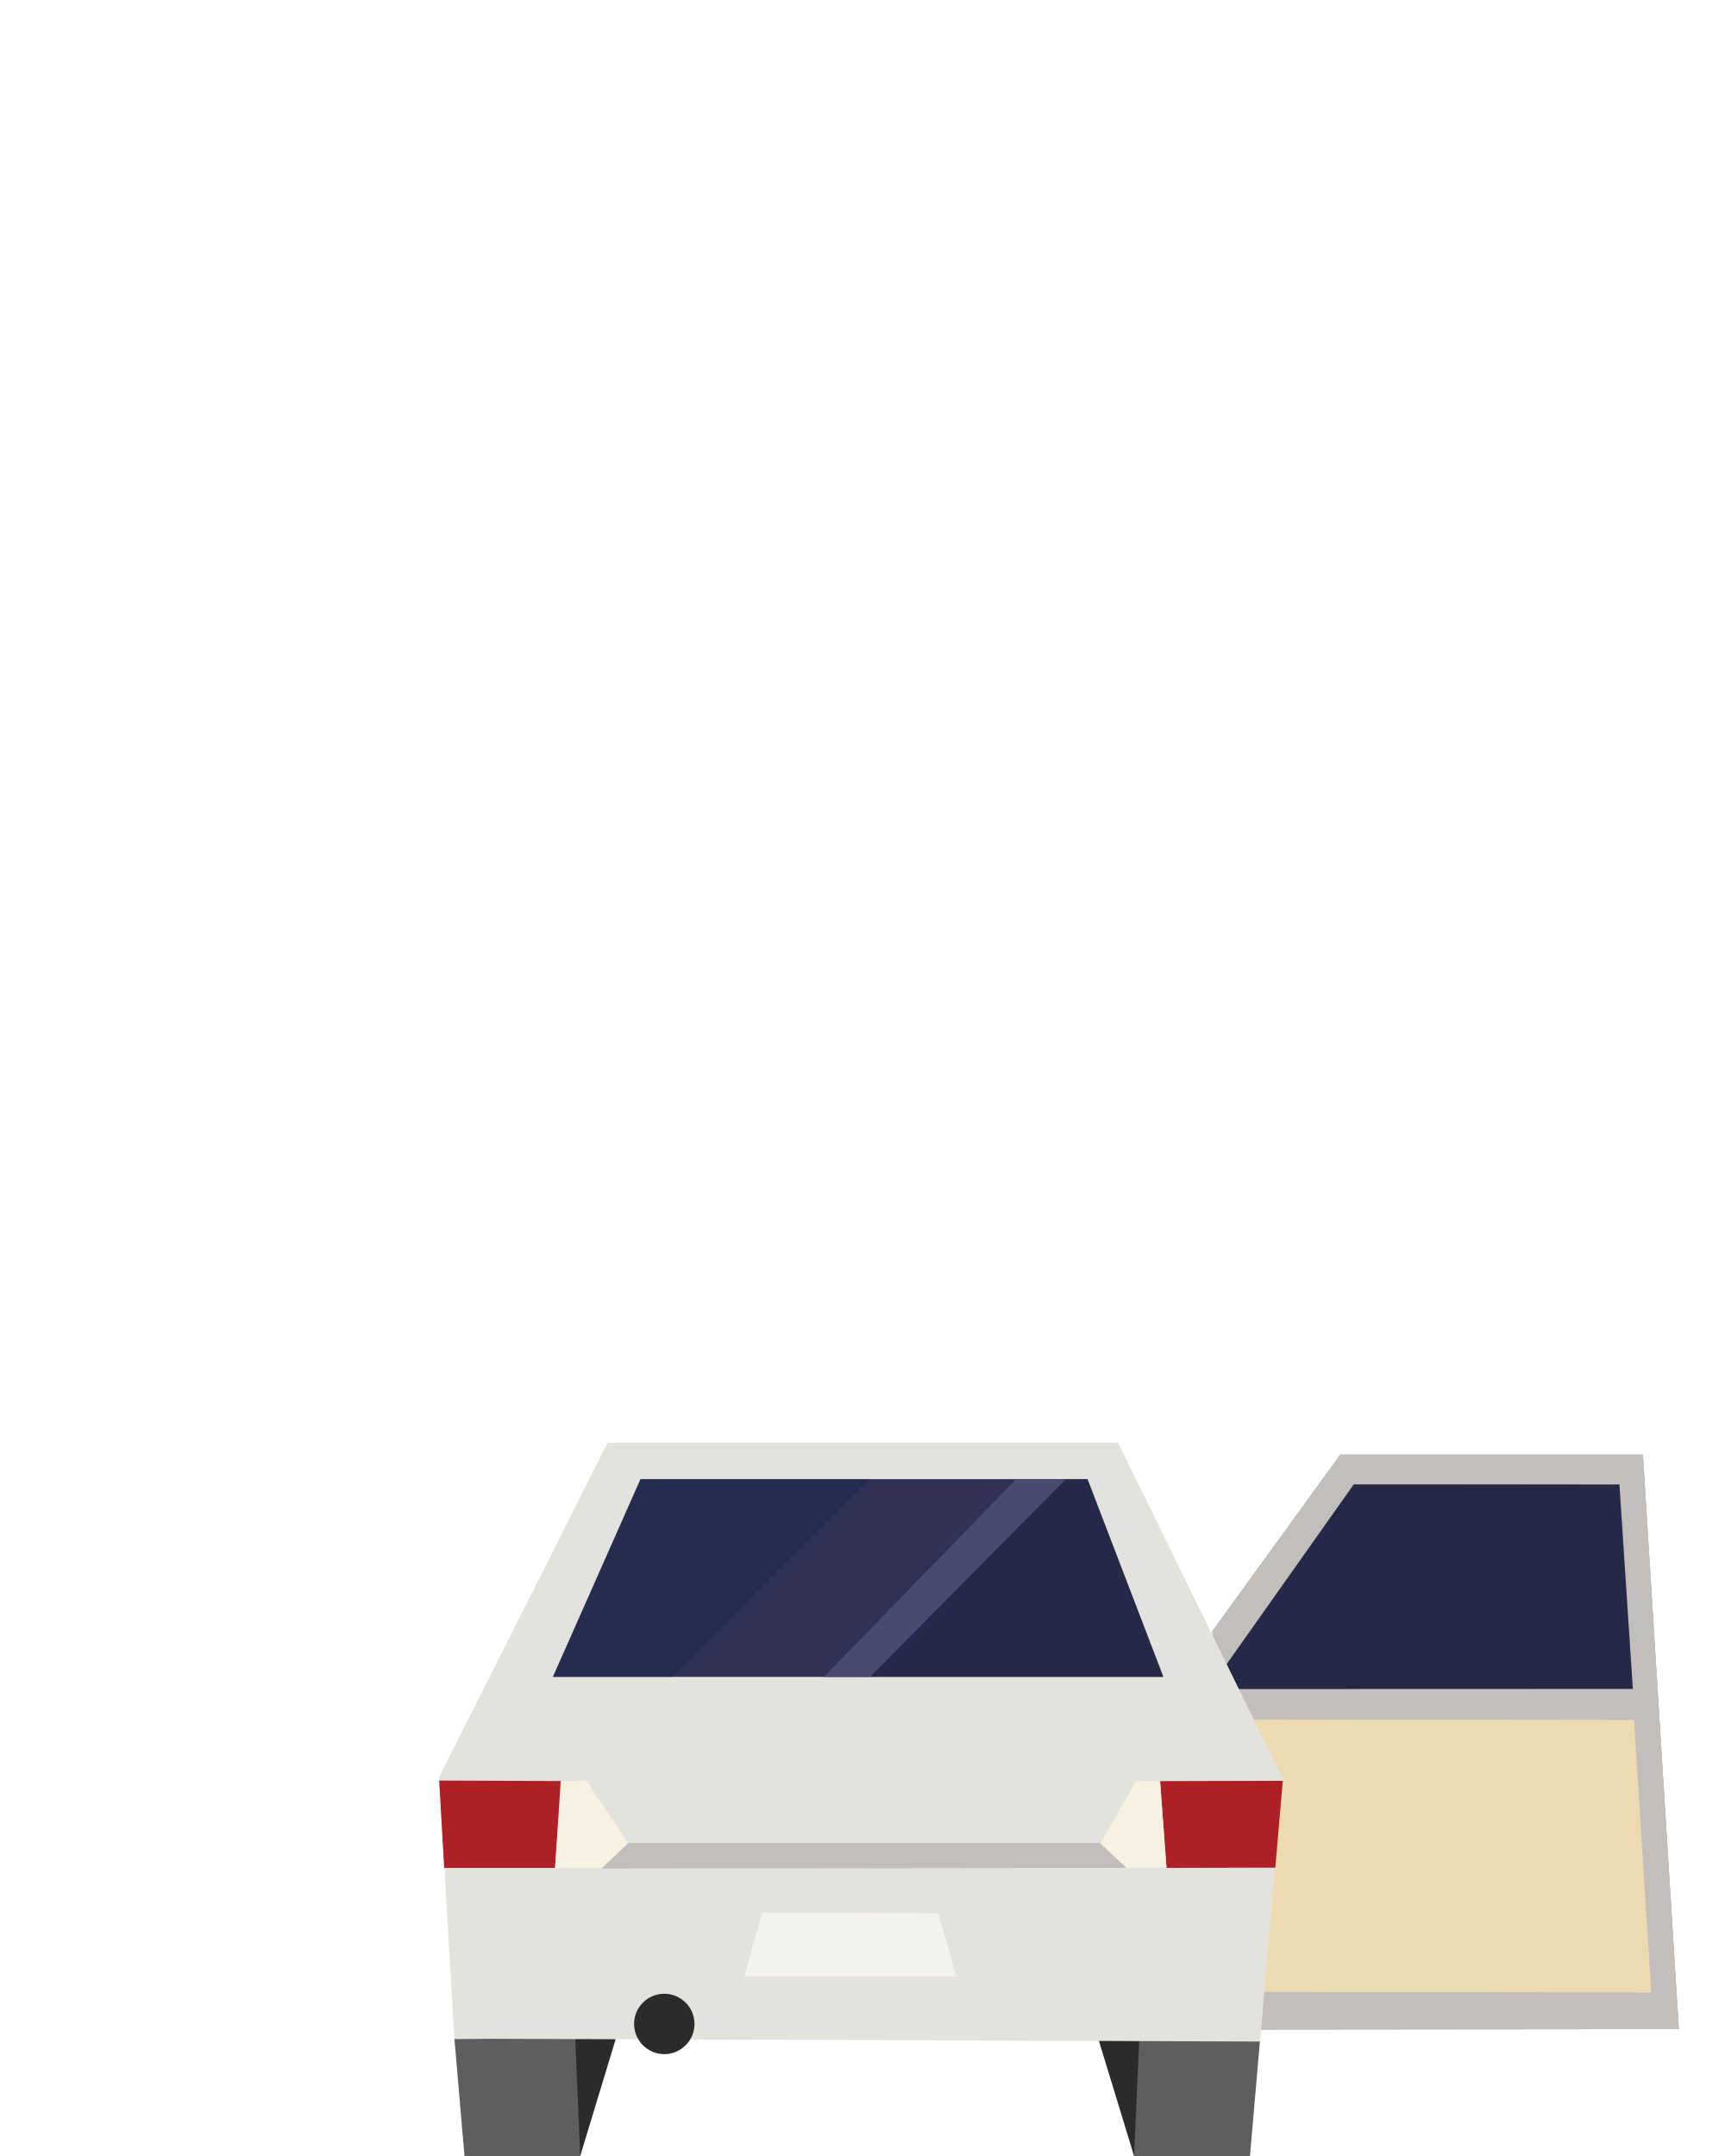
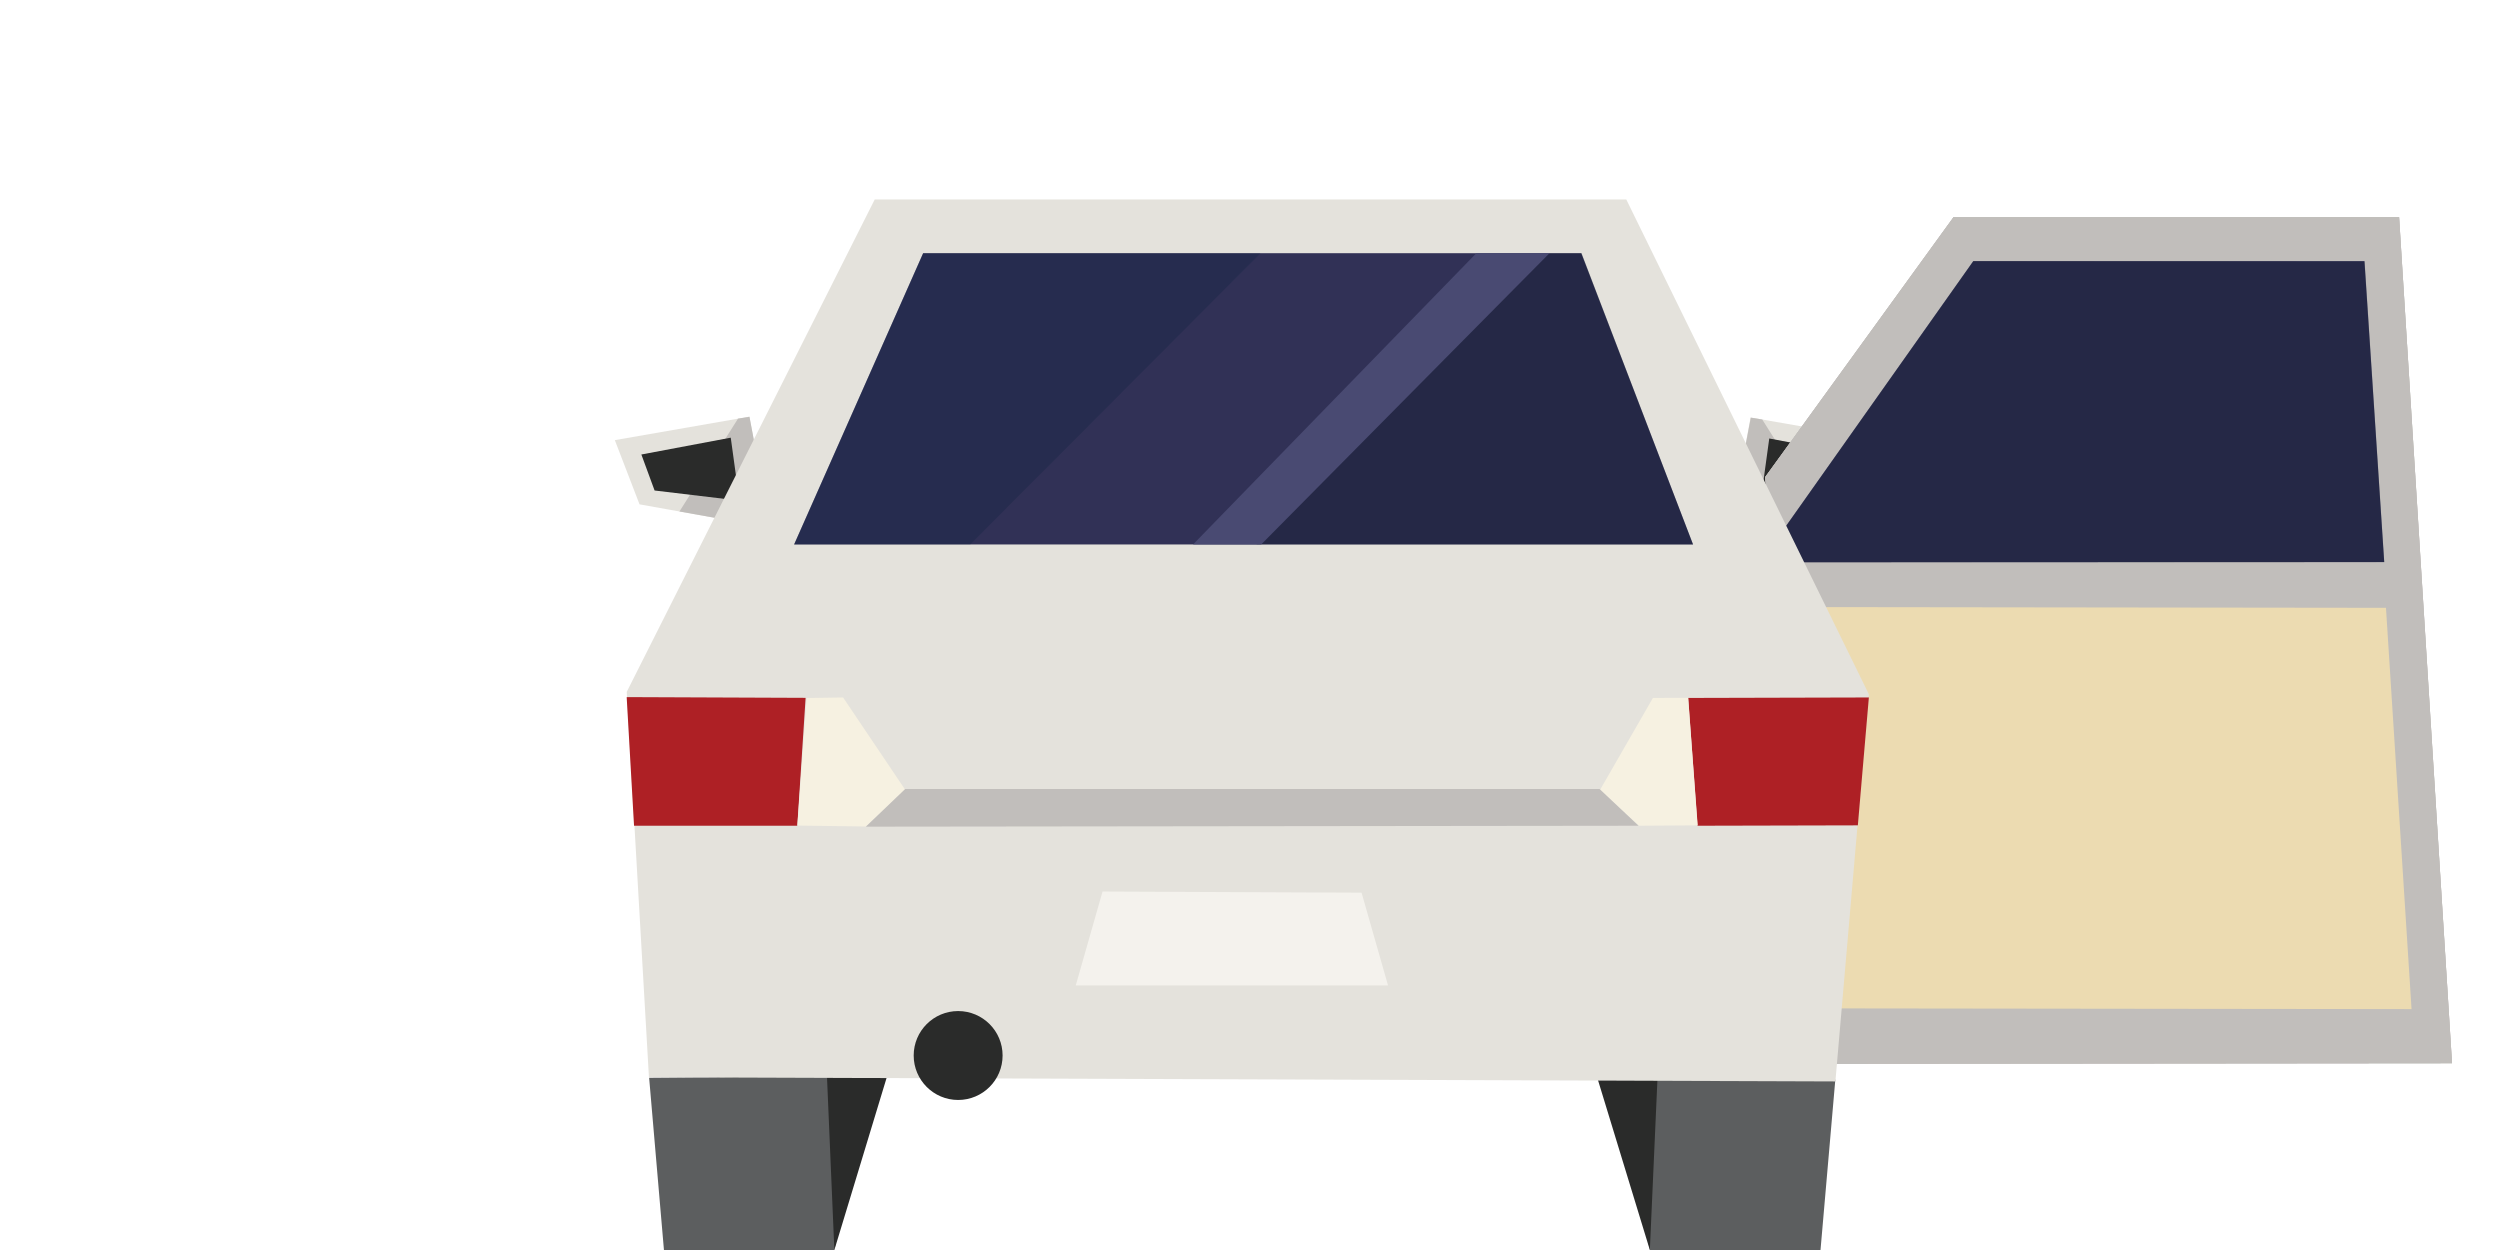
- <svg xmlns="http://www.w3.org/2000/svg" width="100%" height="100%" viewBox="0 0 288 360" version="1.1" xml:space="preserve" style="fill-rule:evenodd;clip-rule:evenodd;stroke-linejoin:round;stroke-miterlimit:1.414;">
-   <g id="car-outbound-door-right" transform="matrix(1,0,0,1,32.1526,166.584)">
-     <g>
+ <svg xmlns="http://www.w3.org/2000/svg" width="100%" height="100%" viewBox="0 0 360 180" version="1.1" xml:space="preserve" style="fill-rule:evenodd;clip-rule:evenodd;stroke-linejoin:round;stroke-miterlimit:2;">
+   <g id="car-outbound-door-right" transform="matrix(1.27,0,0,1.27,37.9538,-65.6383)">
+     <g id="mirror-outbound-right" transform="matrix(1,0,0,1,39.956,0)">
+       <g transform="matrix(1,0,0,1,-0.128632,-10.3296)">
+         <path d="M127.589,121.742L141.24,119.292L144.04,112.013L128.779,109.351L127.52,116.072L125.199,118.411L127.589,121.742Z" style="fill:rgb(228,226,220);fill-rule:nonzero;" />
+       </g>
+       <g transform="matrix(1,0,0,1,-0.128632,-10.3296)">
+         <path d="M127.604,121.746L125.277,118.252L127.536,116.067L128.805,109.37L130.102,109.578L136.723,120.08L127.604,121.746Z" style="fill:rgb(193,190,187);fill-rule:nonzero;" />
+       </g>
+       <g transform="matrix(1,0,0,1,-0.128632,-10.3296)">
+         <path d="M130.896,111.731L129.916,118.872L139.532,117.723L141.032,113.64L130.896,111.731Z" style="fill:rgb(42,43,42);fill-rule:nonzero;" />
+       </g>
+     </g>
+     <g id="mirror-outbound-left" transform="matrix(1,0,0,1,39.956,0)">
+       <g transform="matrix(1,0,0,1,-0.128632,-10.3296)">
+         <path d="M0,111.919L2.8,119.198L16.451,121.648L18.841,118.317L16.52,115.978L15.26,109.258L0,111.919Z" style="fill:rgb(228,226,220);fill-rule:nonzero;" />
+       </g>
+       <g transform="matrix(1,0,0,1,-0.128632,-10.3296)">
+         <path d="M16.467,121.646L18.794,118.152L16.535,115.967L15.266,109.27L13.969,109.478L7.328,120.009L16.467,121.646Z" style="fill:rgb(193,190,187);fill-rule:nonzero;" />
+       </g>
+       <g transform="matrix(1,0,0,1,-0.128632,-10.3296)">
+         <path d="M13.145,111.638L14.125,118.779L4.509,117.63L3.009,113.547L13.145,111.638Z" style="fill:rgb(42,43,42);fill-rule:nonzero;" />
+       </g>
+     </g>
+     <g id="door-outbound-right">
      <g transform="matrix(1,0,0,1,-1205.35,0)">
-         <path d="M1383.57,172.303L1453.49,172.238L1447.49,76.303L1396.97,76.303L1375.59,105.802L1383.57,172.303L1383.57,172.303Z" style="fill:rgb(193,190,187);fill-rule:nonzero;" />
+         <path d="M1383.57,172.303L1453.49,172.238L1447.49,76.303L1396.97,76.303L1375.59,105.802L1383.57,172.303Z" style="fill:rgb(193,190,187);fill-rule:nonzero;" />
      </g>
      <g transform="matrix(1,0,0,1,-1205.35,0)">
-         <path d="M1383.57,172.303L1453.49,172.238L1447.49,76.303L1396.97,76.303L1375.59,105.802L1383.57,172.303L1383.57,172.303Z" style="fill:rgb(193,190,187);fill-rule:nonzero;" />
+         <path d="M1383.57,172.303L1453.49,172.238L1447.49,76.303L1396.97,76.303L1375.59,105.802L1383.57,172.303Z" style="fill:rgb(193,190,187);fill-rule:nonzero;" />
      </g>
      <g transform="matrix(1,0,0,1,-1205.35,0)">
-         <path d="M1383.57,172.303L1453.49,172.238L1447.49,76.303L1396.97,76.303L1375.59,105.802L1383.57,172.303L1383.57,172.303Z" style="fill:rgb(193,190,187);fill-rule:nonzero;" />
+         <path d="M1383.57,172.303L1453.49,172.238L1447.49,76.303L1396.97,76.303L1375.59,105.802L1383.57,172.303Z" style="fill:rgb(193,190,187);fill-rule:nonzero;" />
      </g>
      <g transform="matrix(1,0,0,1,-1205.35,-8)">
        <path d="M1379.94,123.436L1377.91,119.416L1399.21,89.291L1443.56,89.291L1445.8,123.415L1379.94,123.436L1379.94,123.436Z" style="fill:rgb(49,49,86);fill-rule:nonzero;" />
      </g>
      <g transform="matrix(1,0,0,1,-1205.35,-8)">
        <path d="M1399.21,89.275L1377.91,119.416L1379.96,123.447L1445.81,123.425L1443.58,89.319L1399.21,89.275L1399.21,89.275Z" style="fill:rgb(10,23,35);fill-opacity:0.3;fill-rule:nonzero;" />
      </g>
      <g transform="matrix(-1,0,0,1,1956.48,-4.4797)">
-         <path d="M1715.83,125.081L1712.93,170.582L1780.26,170.499L1780.26,124.999L1715.83,125.081L1715.83,125.081Z" style="fill:rgb(236,219,177);fill-rule:nonzero;" />
+         <path d="M1715.83,125.081L1712.93,170.582L1780.26,170.499L1780.26,124.999L1715.83,125.081Z" style="fill:rgb(236,219,177);fill-rule:nonzero;" />
      </g>
    </g>
-     <g transform="matrix(1,0,0,1,39.8272,-0.0005)">
-       <path d="M3.89,173.884L5.57,193.416L24.891,193.416L28.882,173.674L3.89,173.884L3.89,173.884Z" style="fill:rgb(92,94,95);fill-rule:nonzero;" />
+     <g id="car-outbound" transform="matrix(1,0,0,1,39.8272,-0.0005)">
+       <path d="M3.89,173.884L5.57,193.416L24.891,193.416L28.882,173.674L3.89,173.884Z" style="fill:rgb(92,94,95);fill-rule:nonzero;" />
      <path d="M24.052,173.674L24.892,193.416L30.884,173.674L24.052,173.674Z" style="fill:rgb(42,43,42);fill-rule:nonzero;" />
      <path d="M117.358,193.416L136.708,193.416L138.388,174.095L113.395,173.884L117.358,193.416Z" style="fill:rgb(92,94,95);fill-rule:nonzero;" />
      <path d="M111.394,173.884L117.358,193.416L118.227,173.884L111.394,173.884Z" style="fill:rgb(42,43,42);fill-rule:nonzero;" />
      <g transform="matrix(1,-3.22153e-17,-3.22153e-17,1.13153,0,-22.926)">
-         <path d="M29.468,85.928L1.35,135.269L3.869,173.884L5.759,173.89L138.396,174.304L142.192,135.508L114.687,85.928L29.468,85.928L29.468,85.928Z" style="fill:rgb(228,226,220);fill-rule:nonzero;" />
+         <path d="M29.468,85.928L1.35,135.269L3.869,173.884L5.759,173.89L138.396,174.304L142.192,135.508L114.687,85.928L29.468,85.928Z" style="fill:rgb(228,226,220);fill-rule:nonzero;" />
      </g>
      <g transform="matrix(1,0,0,1,0,-4.6582)">
-         <path d="M1.345,135.384L2.179,149.968L20.691,149.97L21.632,135.468L1.345,135.384L1.345,135.384Z" style="fill:rgb(174,32,37);fill-rule:nonzero;" />
+         <path d="M1.345,135.384L2.179,149.968L20.691,149.97L21.632,135.468L1.345,135.384Z" style="fill:rgb(174,32,37);fill-rule:nonzero;" />
      </g>
      <g transform="matrix(1,0,0,1,0,-4.6582)">
-         <path d="M25.882,135.426L32.923,145.886L28.468,150.055L20.697,149.95L21.752,135.487L25.882,135.426L25.882,135.426Z" style="fill:rgb(246,241,225);fill-rule:nonzero;" />
+         <path d="M25.882,135.426L32.923,145.886L28.468,150.055L20.697,149.95L21.752,135.487L25.882,135.426Z" style="fill:rgb(246,241,225);fill-rule:nonzero;" />
      </g>
      <g transform="matrix(1,0,0,1,0,-4.6582)">
-         <path d="M142.191,135.425L140.942,149.926L122.76,149.97L121.71,135.479L142.191,135.425L142.191,135.425Z" style="fill:rgb(174,32,37);fill-rule:nonzero;" />
+         <path d="M142.191,135.425L140.942,149.926L122.76,149.97L121.71,135.479L142.191,135.425Z" style="fill:rgb(174,32,37);fill-rule:nonzero;" />
      </g>
      <g transform="matrix(1,0,0,1,0,-4.6582)">
        <path d="M117.706,135.478L111.697,145.925L116.114,149.969L122.78,149.925L121.697,135.466L117.706,135.478Z" style="fill:rgb(246,241,225);fill-rule:nonzero;" />
      </g>
      <g transform="matrix(1,-8.52366e-17,-8.52366e-17,1.348,1.39815e-14,-42.2467)">
        <path d="M34.958,90.982L20.329,115.477L122.254,115.477L109.584,90.982L34.958,90.982L34.958,90.982Z" style="fill:rgb(49,49,86);fill-rule:nonzero;" />
      </g>
      <path d="M43.968,171.364C43.968,174.147 41.711,176.405 38.928,176.405C36.145,176.405 33.887,174.147 33.887,171.364C33.887,168.581 36.145,166.324 38.928,166.324C41.711,166.324 43.968,168.581 43.968,171.364" style="fill:rgb(42,43,42);fill-rule:nonzero;" />
      <g transform="matrix(1,0,0,1,0,-4.6582)">
-         <path d="M32.922,145.804L28.468,150.075L116.072,149.97L111.655,145.804L32.922,145.804L32.922,145.804Z" style="fill:rgb(193,190,187);fill-rule:nonzero;" />
+         <path d="M32.922,145.804L28.468,150.075L116.072,149.97L111.655,145.804L32.922,145.804Z" style="fill:rgb(193,190,187);fill-rule:nonzero;" />
      </g>
      <g transform="matrix(1,0,0,1,0,-4.1445)">
-         <path d="M55.3,156.916L52.264,167.561L87.671,167.561L84.67,157.046L55.3,156.916L55.3,156.916Z" style="fill:rgb(244,242,237);fill-rule:nonzero;" />
+         <path d="M55.3,156.916L52.264,167.561L87.671,167.561L84.67,157.046L55.3,156.916Z" style="fill:rgb(244,242,237);fill-rule:nonzero;" />
      </g>
      <g transform="matrix(1.35601,0,0,1.35601,-9.08601,-43.1939)">
        <path d="M32.477,91.143L21.692,115.493L36.423,115.493L60.694,91.143L32.477,91.143L32.477,91.143Z" style="fill:rgb(15,35,66);fill-opacity:0.3;fill-rule:nonzero;" />
      </g>
      <path d="M109.62,80.397L105.969,80.397L72.75,113.417L122.254,113.417L109.62,80.397L109.62,80.397Z" style="fill:rgb(10,23,35);fill-opacity:0.3;fill-rule:nonzero;" />
      <g transform="matrix(1.34973,0,0,1.34973,-25.576,-42.4401)">
        <path d="M73.249,115.472L97.46,91.008L91.32,91.008L67.526,115.472L73.249,115.472L73.249,115.472Z" style="fill:rgb(73,74,114);fill-rule:nonzero;" />
      </g>
    </g>
  </g>
</svg>
